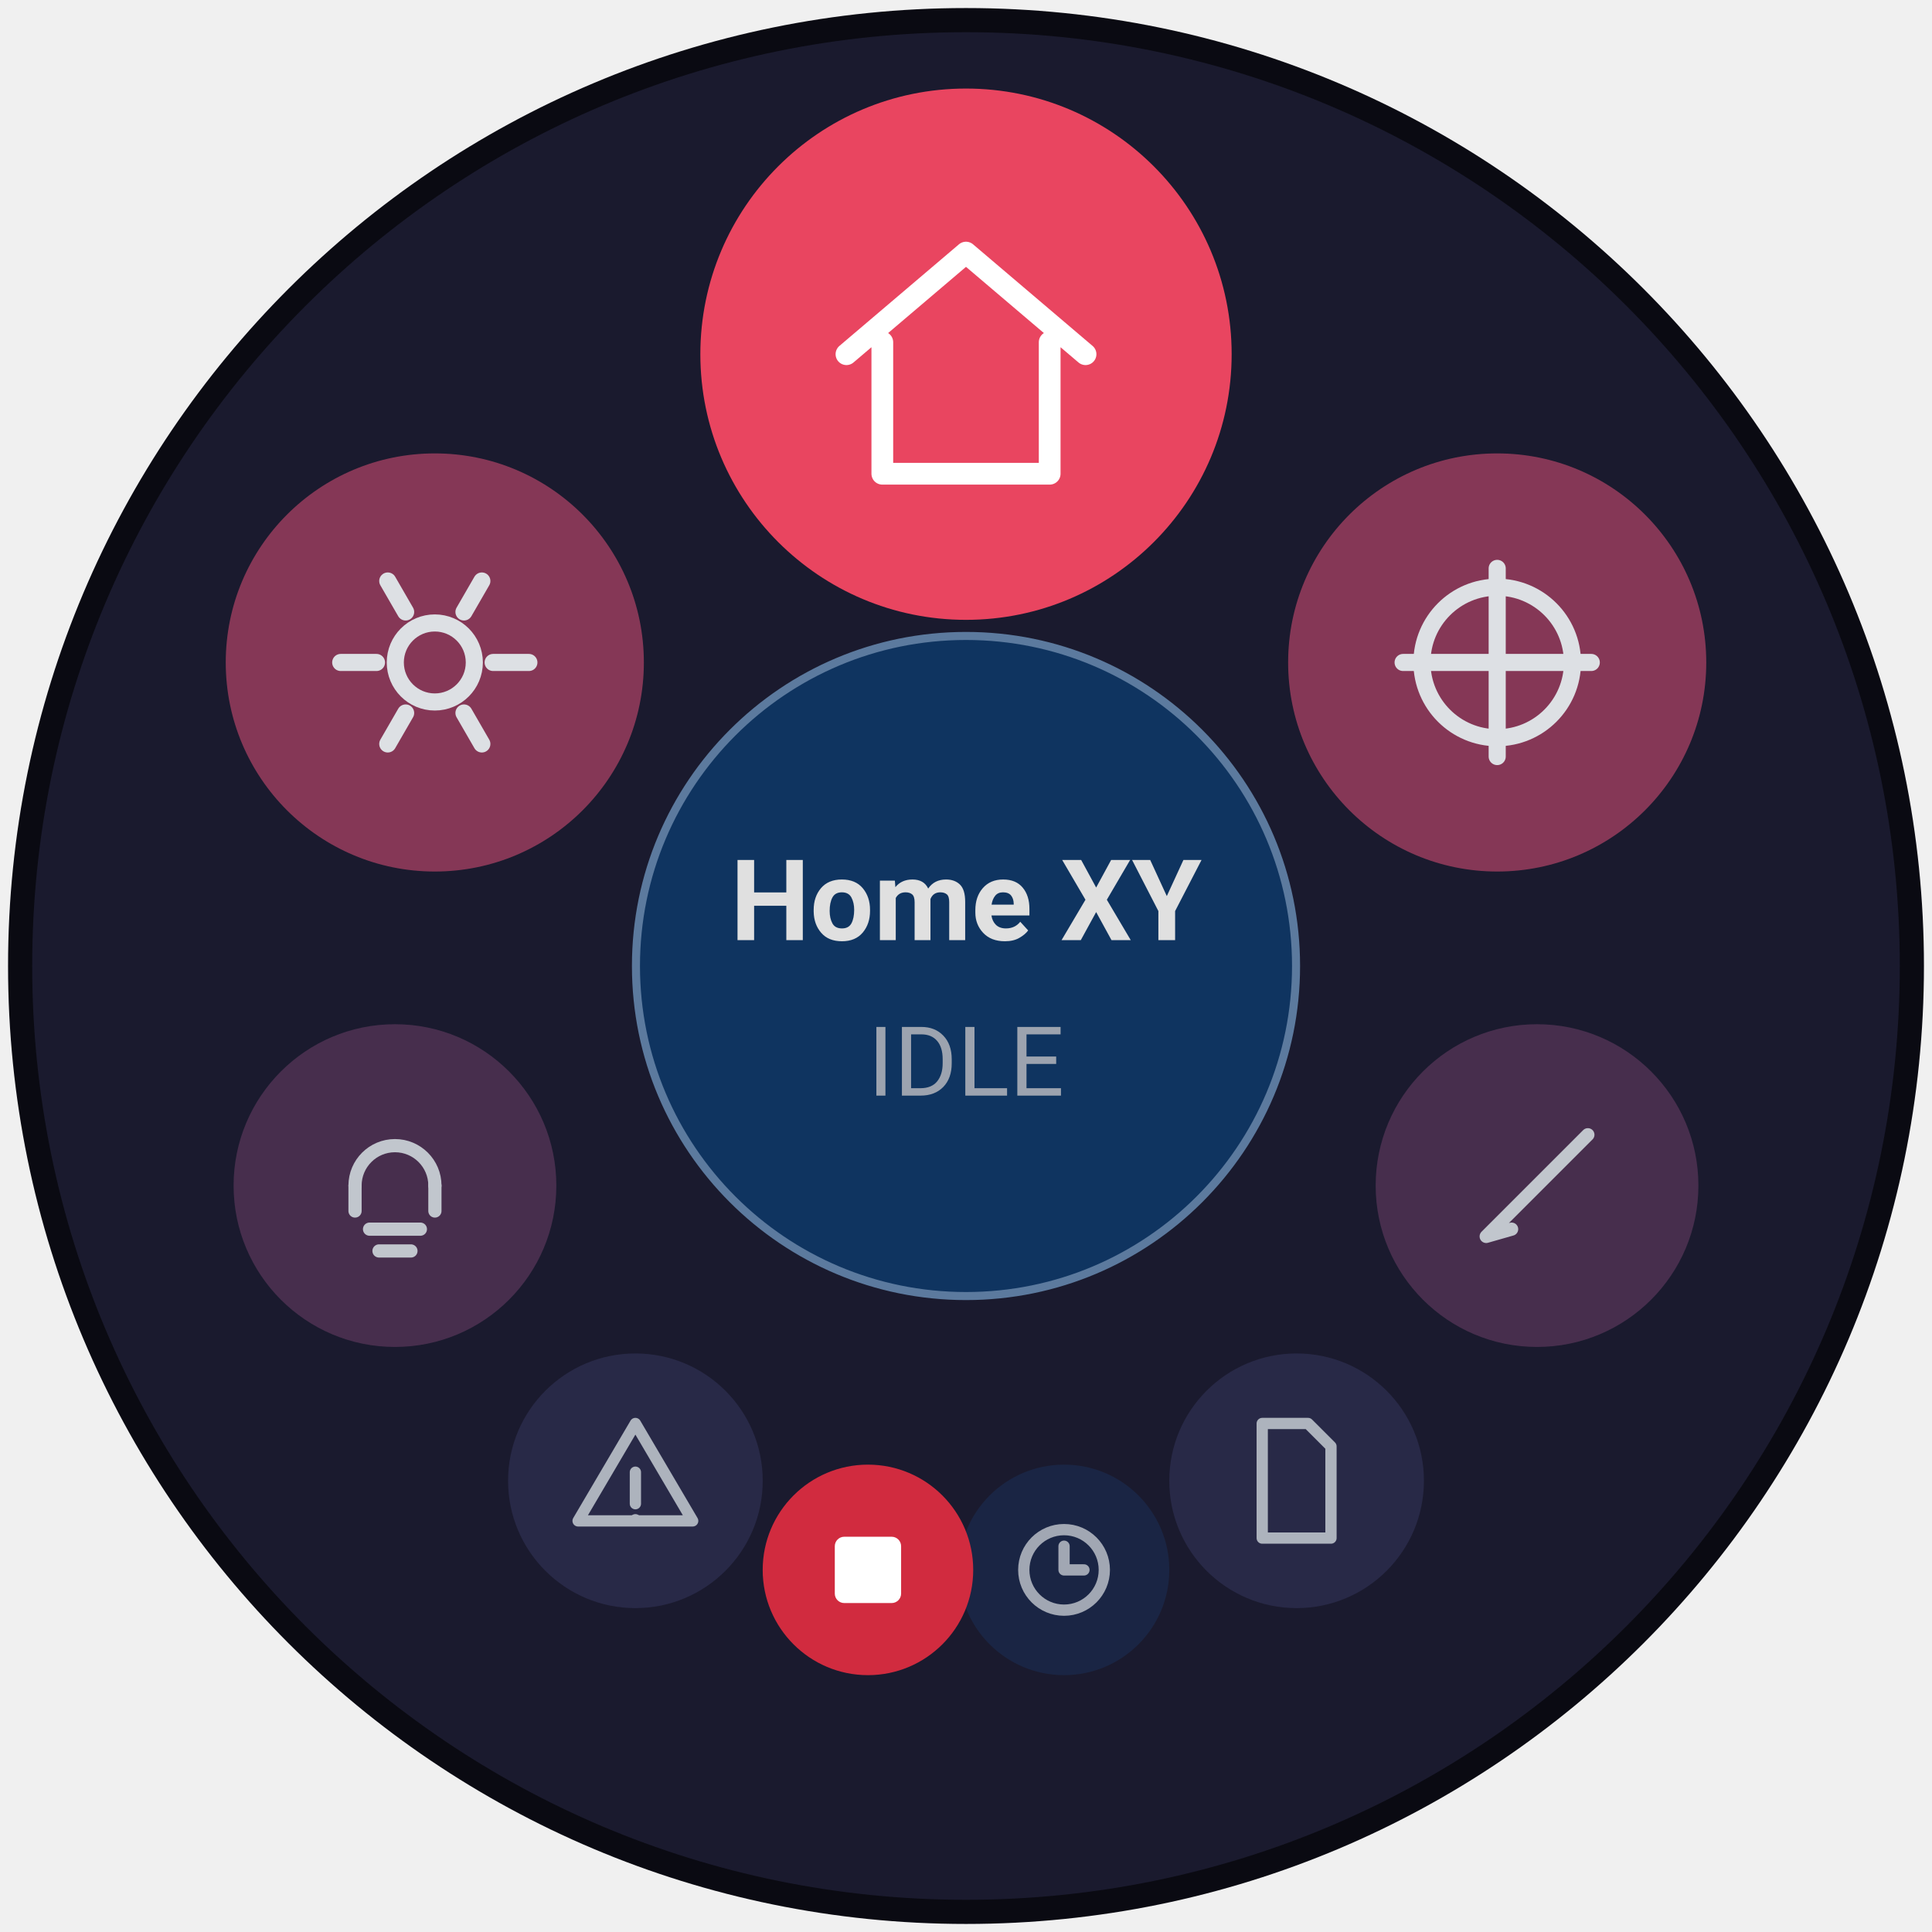
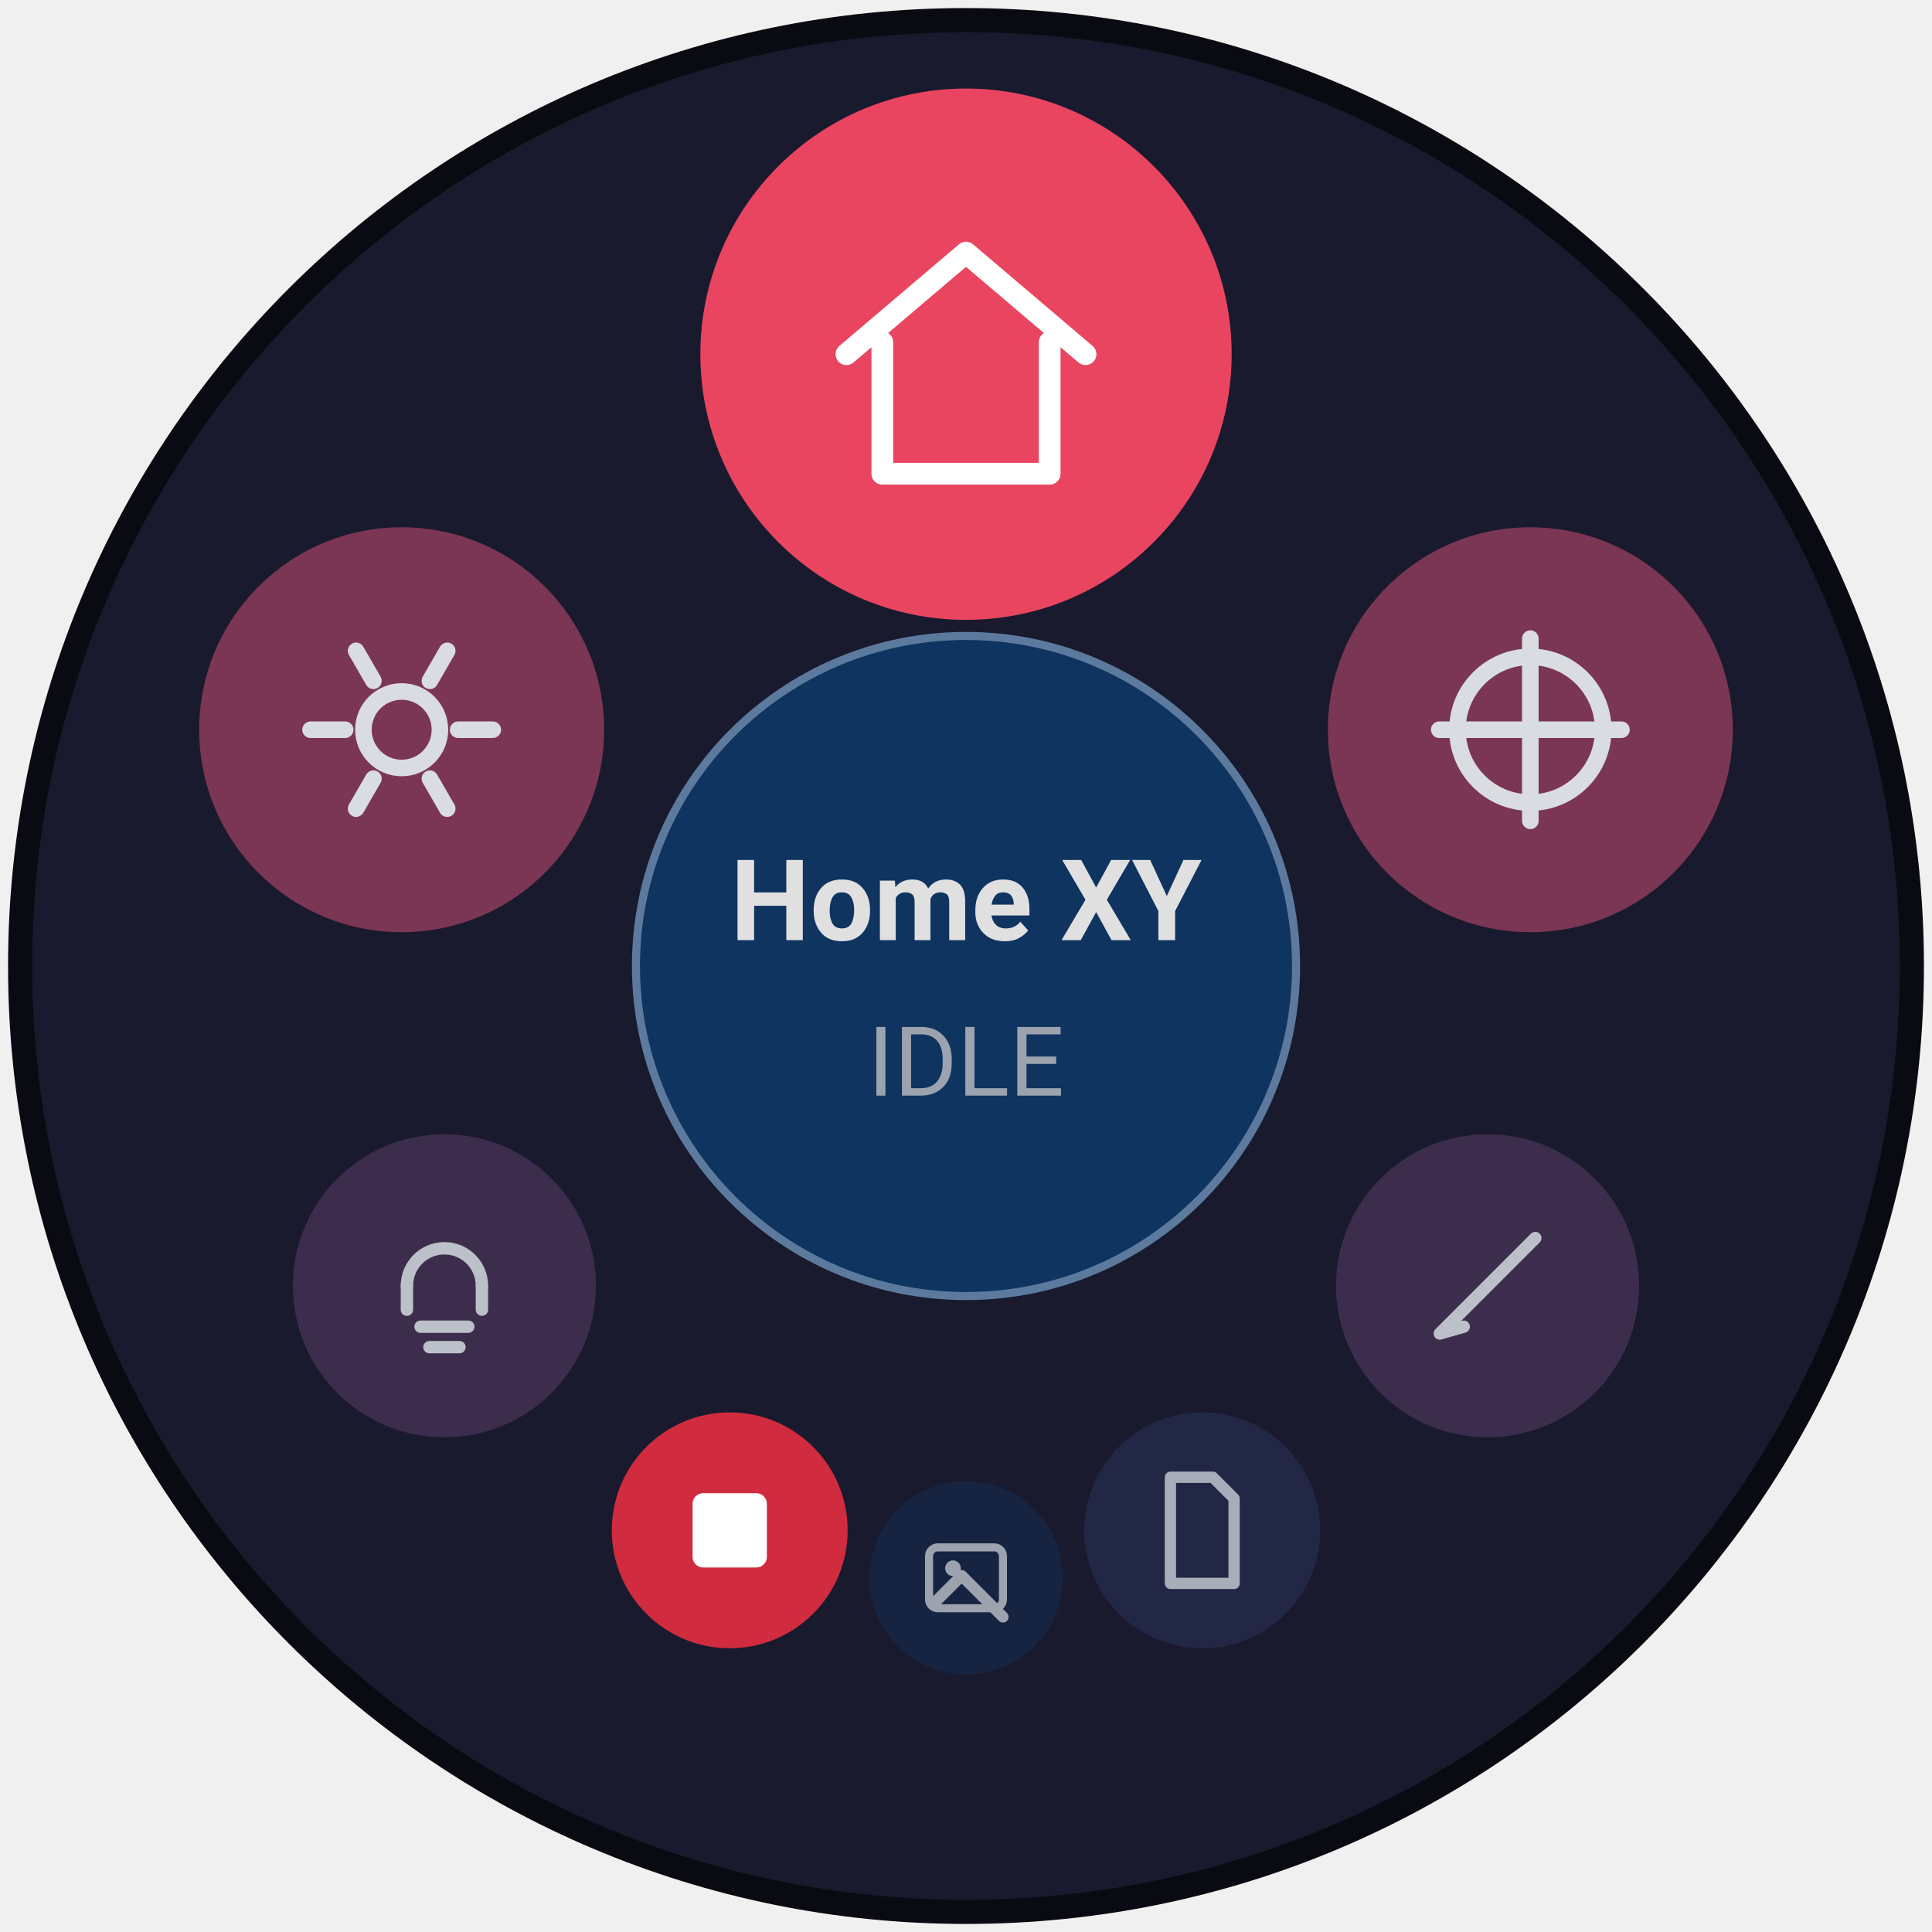
<svg xmlns="http://www.w3.org/2000/svg" viewBox="0 0 240 240" width="240" height="240">
  <circle cx="120" cy="120" r="119" fill="#0a0a12" />
  <circle cx="120" cy="120" r="116" fill="#1a1a2e" />
  <clipPath id="face">
    <circle cx="120" cy="120" r="116" />
  </clipPath>
  <g clip-path="url(#face)">
-     <circle cx="132.18" cy="195.018" r="13.076" fill="#1a3460" opacity="0.423" />
-     <circle cx="132.18" cy="195.018" r="5.002" fill="none" stroke="#a1a7b3" stroke-width="1.4" />
-     <path d="M132.18 195.018 v-2.942 M132.18 195.018 h2.471" stroke="#a1a7b3" stroke-width="1.4" fill="none" stroke-linecap="round" stroke-linejoin="round" />
-     <circle cx="107.82" cy="195.018" r="13.076" fill="#d12b3f" />
-     <rect x="103.701" y="190.899" width="8.238" height="8.238" rx="1.177" fill="#ffffff" />
-     <circle cx="161.069" cy="183.948" r="15.816" fill="#363760" opacity="0.503" />
-     <path d="M156.798 176.831 h5.694 l2.847 2.847 v11.388 h-8.541 z" stroke="#adb3bd" stroke-width="1.4" fill="none" stroke-linecap="round" stroke-linejoin="round" />
-     <circle cx="78.931" cy="183.948" r="15.816" fill="#363760" opacity="0.503" />
-     <path d="M78.931 176.831 l7.117 12.099 h-14.235 z" stroke="#adb3bd" stroke-width="1.4" fill="none" stroke-linecap="round" stroke-linejoin="round" />
-     <path d="M78.931 182.881 v3.914" stroke="#adb3bd" stroke-width="1.4" fill="none" stroke-linecap="round" stroke-linejoin="round" />
-     <circle cx="78.931" cy="188.788" r="0.7" fill="#adb3bd" />
-     <circle cx="190.936" cy="147.278" r="20.046" fill="#623a60" opacity="0.625" />
-     <path d="M184.621 153.592 l12.629 -12.629 M184.621 153.592 l3.157 -0.902" stroke="#c1c6cd" stroke-width="1.64" fill="none" stroke-linecap="round" stroke-linejoin="round" />
-     <circle cx="49.064" cy="147.278" r="20.046" fill="#623a60" opacity="0.625" />
-     <path d="M44.103 147.278 a4.961 4.961 0 1 1 9.923 0" stroke="#c1c6cd" stroke-width="1.64" fill="none" stroke-linecap="round" stroke-linejoin="round" />
-     <path d="M44.103 147.278 v3.157 M54.025 147.278 v3.157 M45.907 152.69 h6.314 M47.08 155.397 h3.969" stroke="#c1c6cd" stroke-width="1.64" fill="none" stroke-linecap="round" stroke-linejoin="round" />
-     <circle cx="185.987" cy="82.294" r="25.97" fill="#a03f60" opacity="0.797" />
-     <circle cx="185.987" cy="82.294" r="9.349" fill="none" stroke="#dde0e4" stroke-width="2.125" />
-     <path d="M174.3 82.294 h23.373 M185.987 70.608 v23.373" stroke="#dde0e4" stroke-width="2.125" fill="none" stroke-linecap="round" stroke-linejoin="round" />
-     <circle cx="54.013" cy="82.294" r="25.97" fill="#a03f60" opacity="0.797" />
-     <circle cx="54.013" cy="82.294" r="4.908" fill="none" stroke="#dde0e4" stroke-width="2.125" />
-     <path d="M61.259 82.294 L65.7 82.294" stroke="#dde0e4" stroke-width="2.125" fill="none" stroke-linecap="round" stroke-linejoin="round" />
-     <path d="M57.636 88.569 L59.856 92.415" stroke="#dde0e4" stroke-width="2.125" fill="none" stroke-linecap="round" stroke-linejoin="round" />
-     <path d="M50.39 88.569 L48.17 92.415" stroke="#dde0e4" stroke-width="2.125" fill="none" stroke-linecap="round" stroke-linejoin="round" />
-     <path d="M46.767 82.294 L42.326 82.294" stroke="#dde0e4" stroke-width="2.125" fill="none" stroke-linecap="round" stroke-linejoin="round" />
-     <path d="M50.39 76.019 L48.17 72.174" stroke="#dde0e4" stroke-width="2.125" fill="none" stroke-linecap="round" stroke-linejoin="round" />
-     <path d="M57.636 76.019 L59.856 72.174" stroke="#dde0e4" stroke-width="2.125" fill="none" stroke-linecap="round" stroke-linejoin="round" />
+     <circle cx="120" cy="196" r="12" fill="#0f3460" opacity="0.392" />
+     <rect x="115.41" y="192.22" width="9.18" height="7.56" rx="1.08" fill="none" stroke="#9ca3af" stroke-width="1" />
+     <circle cx="118.38" cy="194.812" r="0.972" fill="#9ca3af" />
+     <path d="M116.22 198.97 l3.24 -3.24 l5.13 5.13" stroke="#9ca3af" stroke-width="1.4" fill="none" stroke-linecap="round" stroke-linejoin="round" />
+     <circle cx="149.35" cy="190.104" r="14.65" fill="#2a3660" opacity="0.469" />
+     <path d="M145.394 183.511 h5.274 l2.637 2.637 v10.548 h-7.911 z" stroke="#a8aeb9" stroke-width="1.4" fill="none" stroke-linecap="round" stroke-linejoin="round" />
+     <circle cx="90.65" cy="190.104" r="14.65" fill="#d12b3f" />
+     <rect x="86.035" y="185.489" width="9.23" height="9.23" rx="1.319" fill="#ffffff" />
+     <circle cx="184.792" cy="159.724" r="18.823" fill="#553960" opacity="0.59" />
+     <path d="M178.862 165.654 l11.859 -11.859 M178.862 165.654 l2.965 -0.847" stroke="#bcc0c8" stroke-width="1.54" fill="none" stroke-linecap="round" stroke-linejoin="round" />
+     <circle cx="55.208" cy="159.724" r="18.823" fill="#553960" opacity="0.59" />
+     <path d="M50.549 159.724 a4.659 4.659 0 1 1 9.318 0" stroke="#bcc0c8" stroke-width="1.54" fill="none" stroke-linecap="round" stroke-linejoin="round" />
+     <path d="M50.549 159.724 v2.965 M59.867 159.724 v2.965 M52.243 164.807 h5.929 M53.345 167.348 h3.727" stroke="#bcc0c8" stroke-width="1.54" fill="none" stroke-linecap="round" stroke-linejoin="round" />
+     <circle cx="190.104" cy="90.65" r="25.15" fill="#973e60" opacity="0.773" />
+     <circle cx="190.104" cy="90.65" r="9.054" fill="none" stroke="#d9dce1" stroke-width="2.058" />
+     <path d="M178.786 90.65 h22.635 M190.104 79.332 v22.635" stroke="#d9dce1" stroke-width="2.058" fill="none" stroke-linecap="round" stroke-linejoin="round" />
+     <circle cx="49.896" cy="90.65" r="25.15" fill="#973e60" opacity="0.773" />
+     <circle cx="49.896" cy="90.65" r="4.753" fill="none" stroke="#d9dce1" stroke-width="2.058" />
+     <path d="M56.913 90.65 L61.214 90.65" stroke="#d9dce1" stroke-width="2.058" fill="none" stroke-linecap="round" stroke-linejoin="round" />
+     <path d="M53.404 96.727 L55.555 100.452" stroke="#d9dce1" stroke-width="2.058" fill="none" stroke-linecap="round" stroke-linejoin="round" />
+     <path d="M46.387 96.727 L44.237 100.452" stroke="#d9dce1" stroke-width="2.058" fill="none" stroke-linecap="round" stroke-linejoin="round" />
+     <path d="M42.879 90.65 L38.578 90.65" stroke="#d9dce1" stroke-width="2.058" fill="none" stroke-linecap="round" stroke-linejoin="round" />
+     <path d="M46.387 84.573 L44.237 80.849" stroke="#d9dce1" stroke-width="2.058" fill="none" stroke-linecap="round" stroke-linejoin="round" />
+     <path d="M53.404 84.573 L55.555 80.849" stroke="#d9dce1" stroke-width="2.058" fill="none" stroke-linecap="round" stroke-linejoin="round" />
    <circle cx="120" cy="44" r="33" fill="#e94560" opacity="1" />
    <path d="M105.15 44 l14.85 -12.623 l14.85 12.623 M109.605 42.515 v16.335 h20.79 v-16.335" stroke="#ffffff" stroke-width="2.7" fill="none" stroke-linecap="round" stroke-linejoin="round" />
    <circle cx="120" cy="120" r="41" fill="#0f3460" stroke="#5c7a9e" stroke-width="1" />
    <text x="120" y="112" font-family="Segoe UI, Roboto, Helvetica, Arial, sans-serif" font-size="14" font-weight="600" fill="#e0e0e0" text-anchor="middle" dominant-baseline="central">Home XY</text>
    <text x="120" y="132" font-family="Segoe UI, Roboto, Helvetica, Arial, sans-serif" font-size="12" font-weight="400" fill="#9ca3af" text-anchor="middle" dominant-baseline="central">IDLE</text>
  </g>
</svg>
